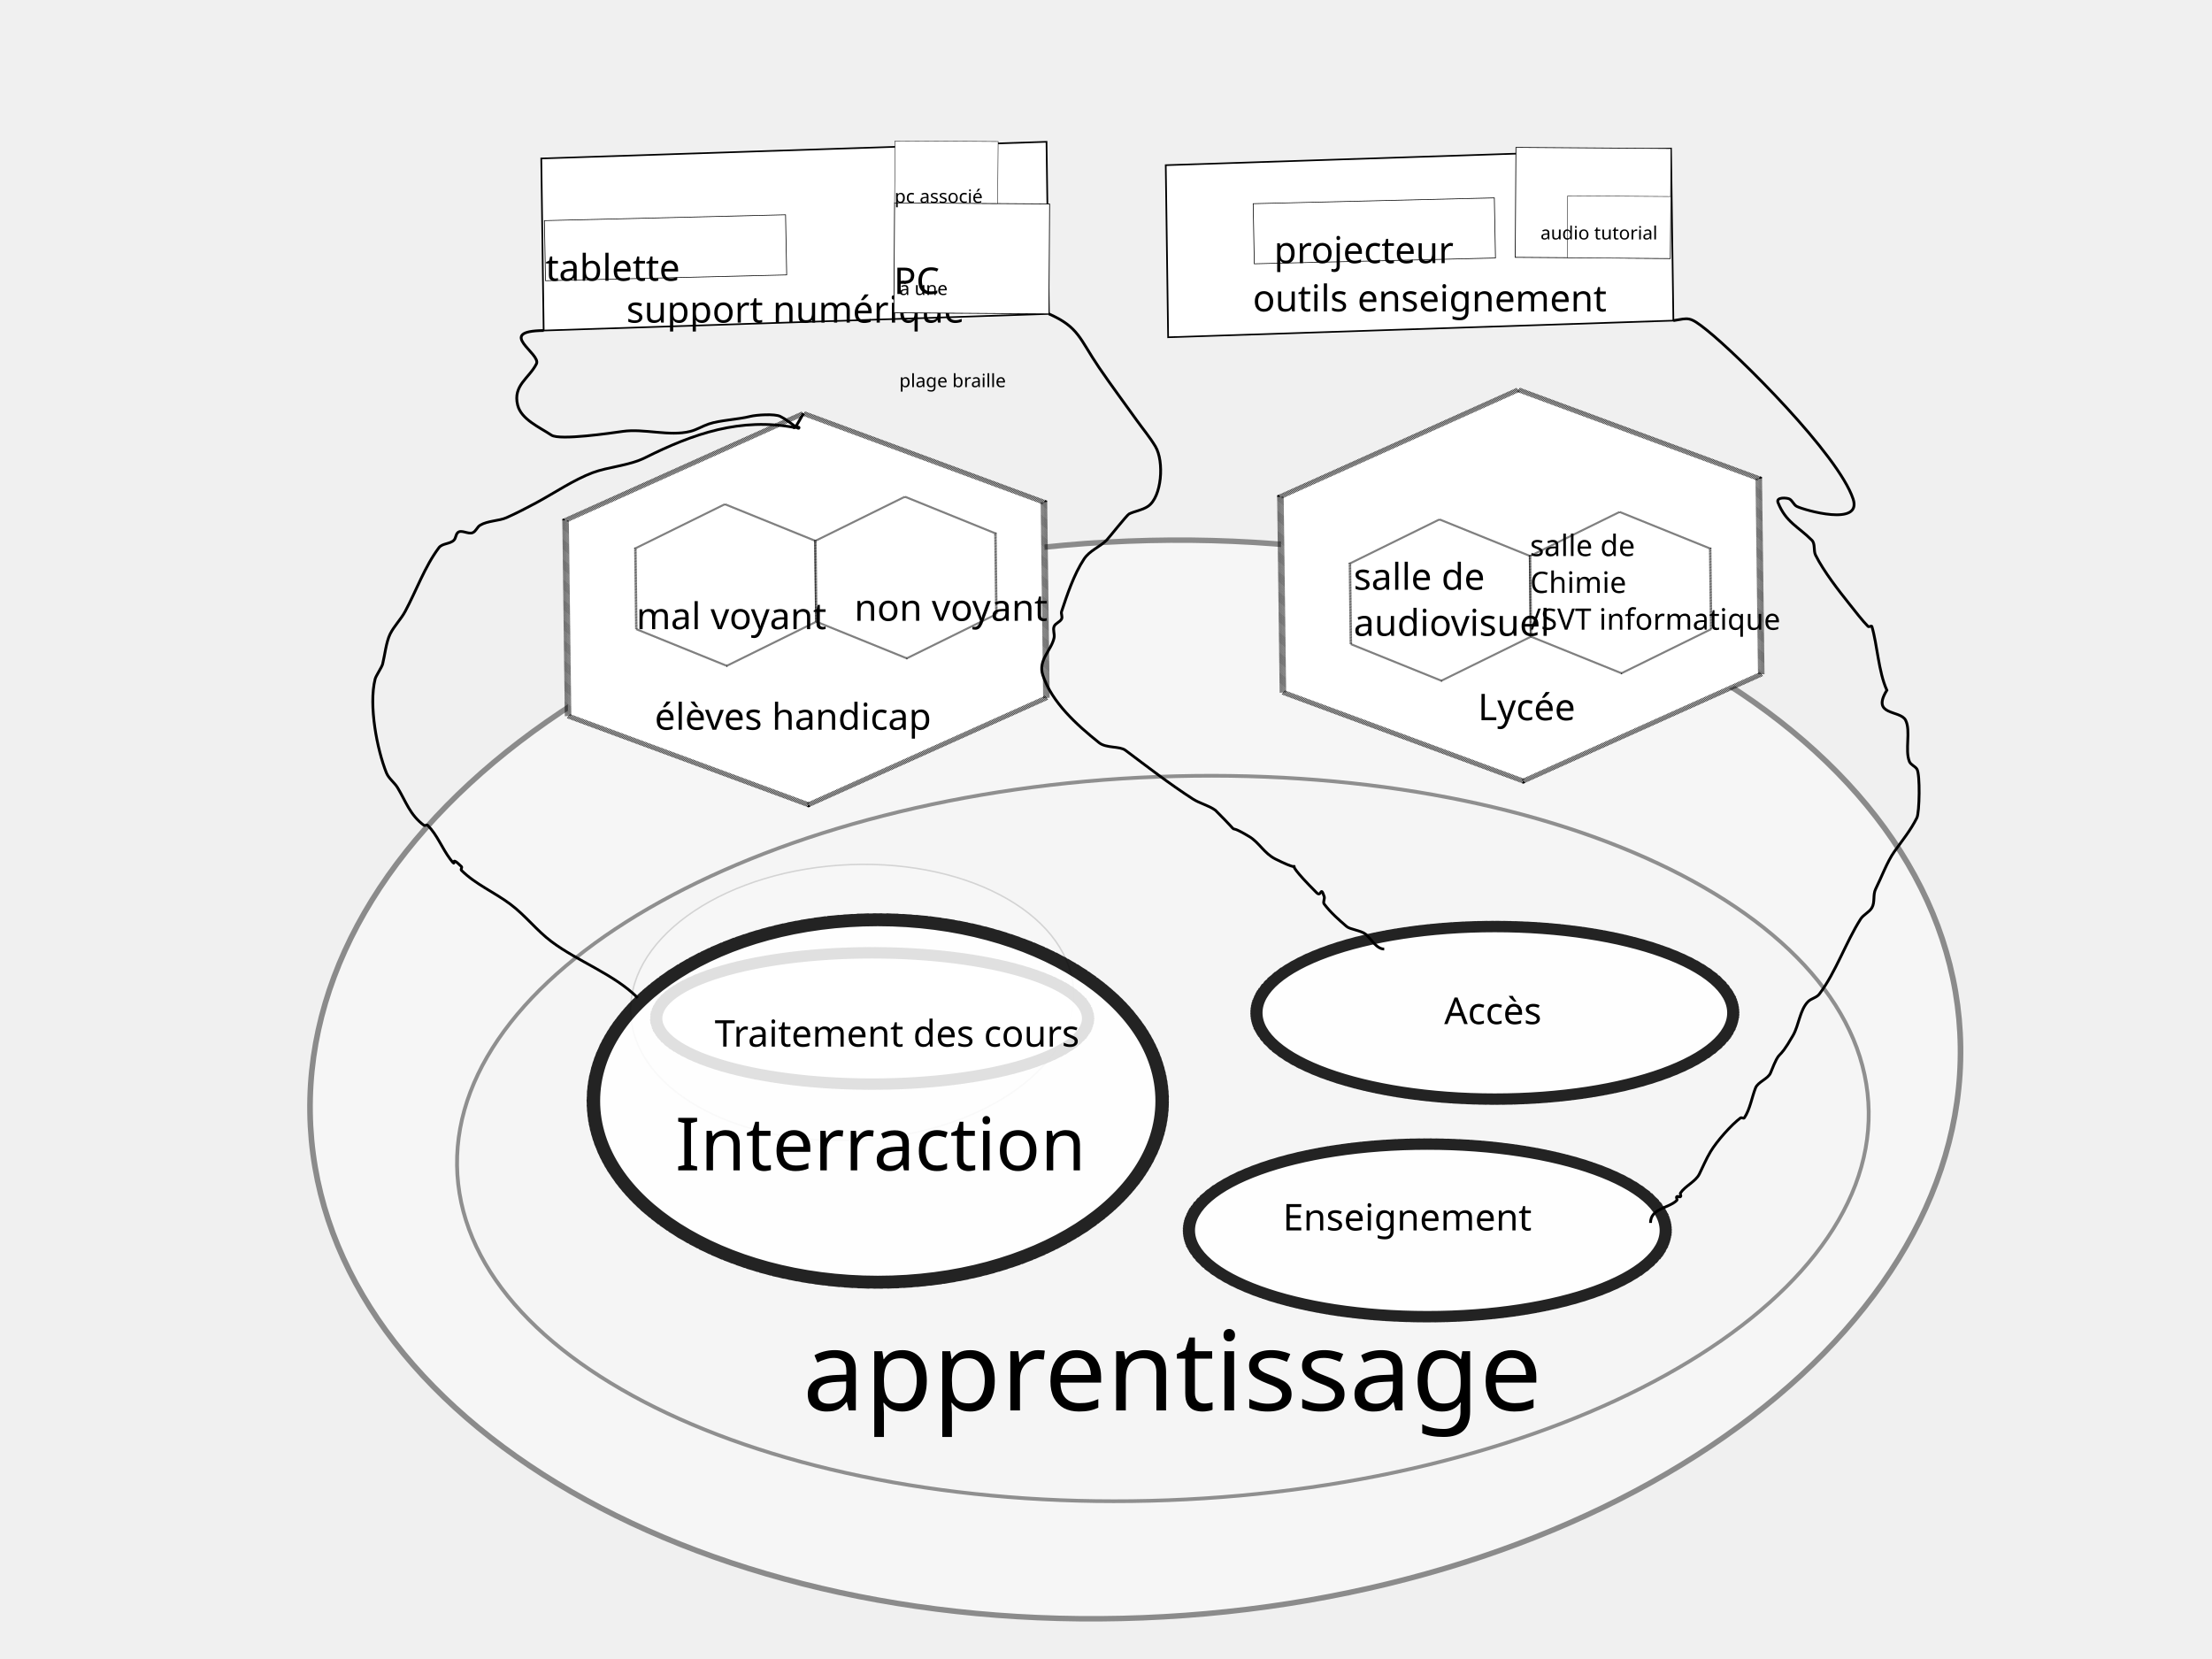
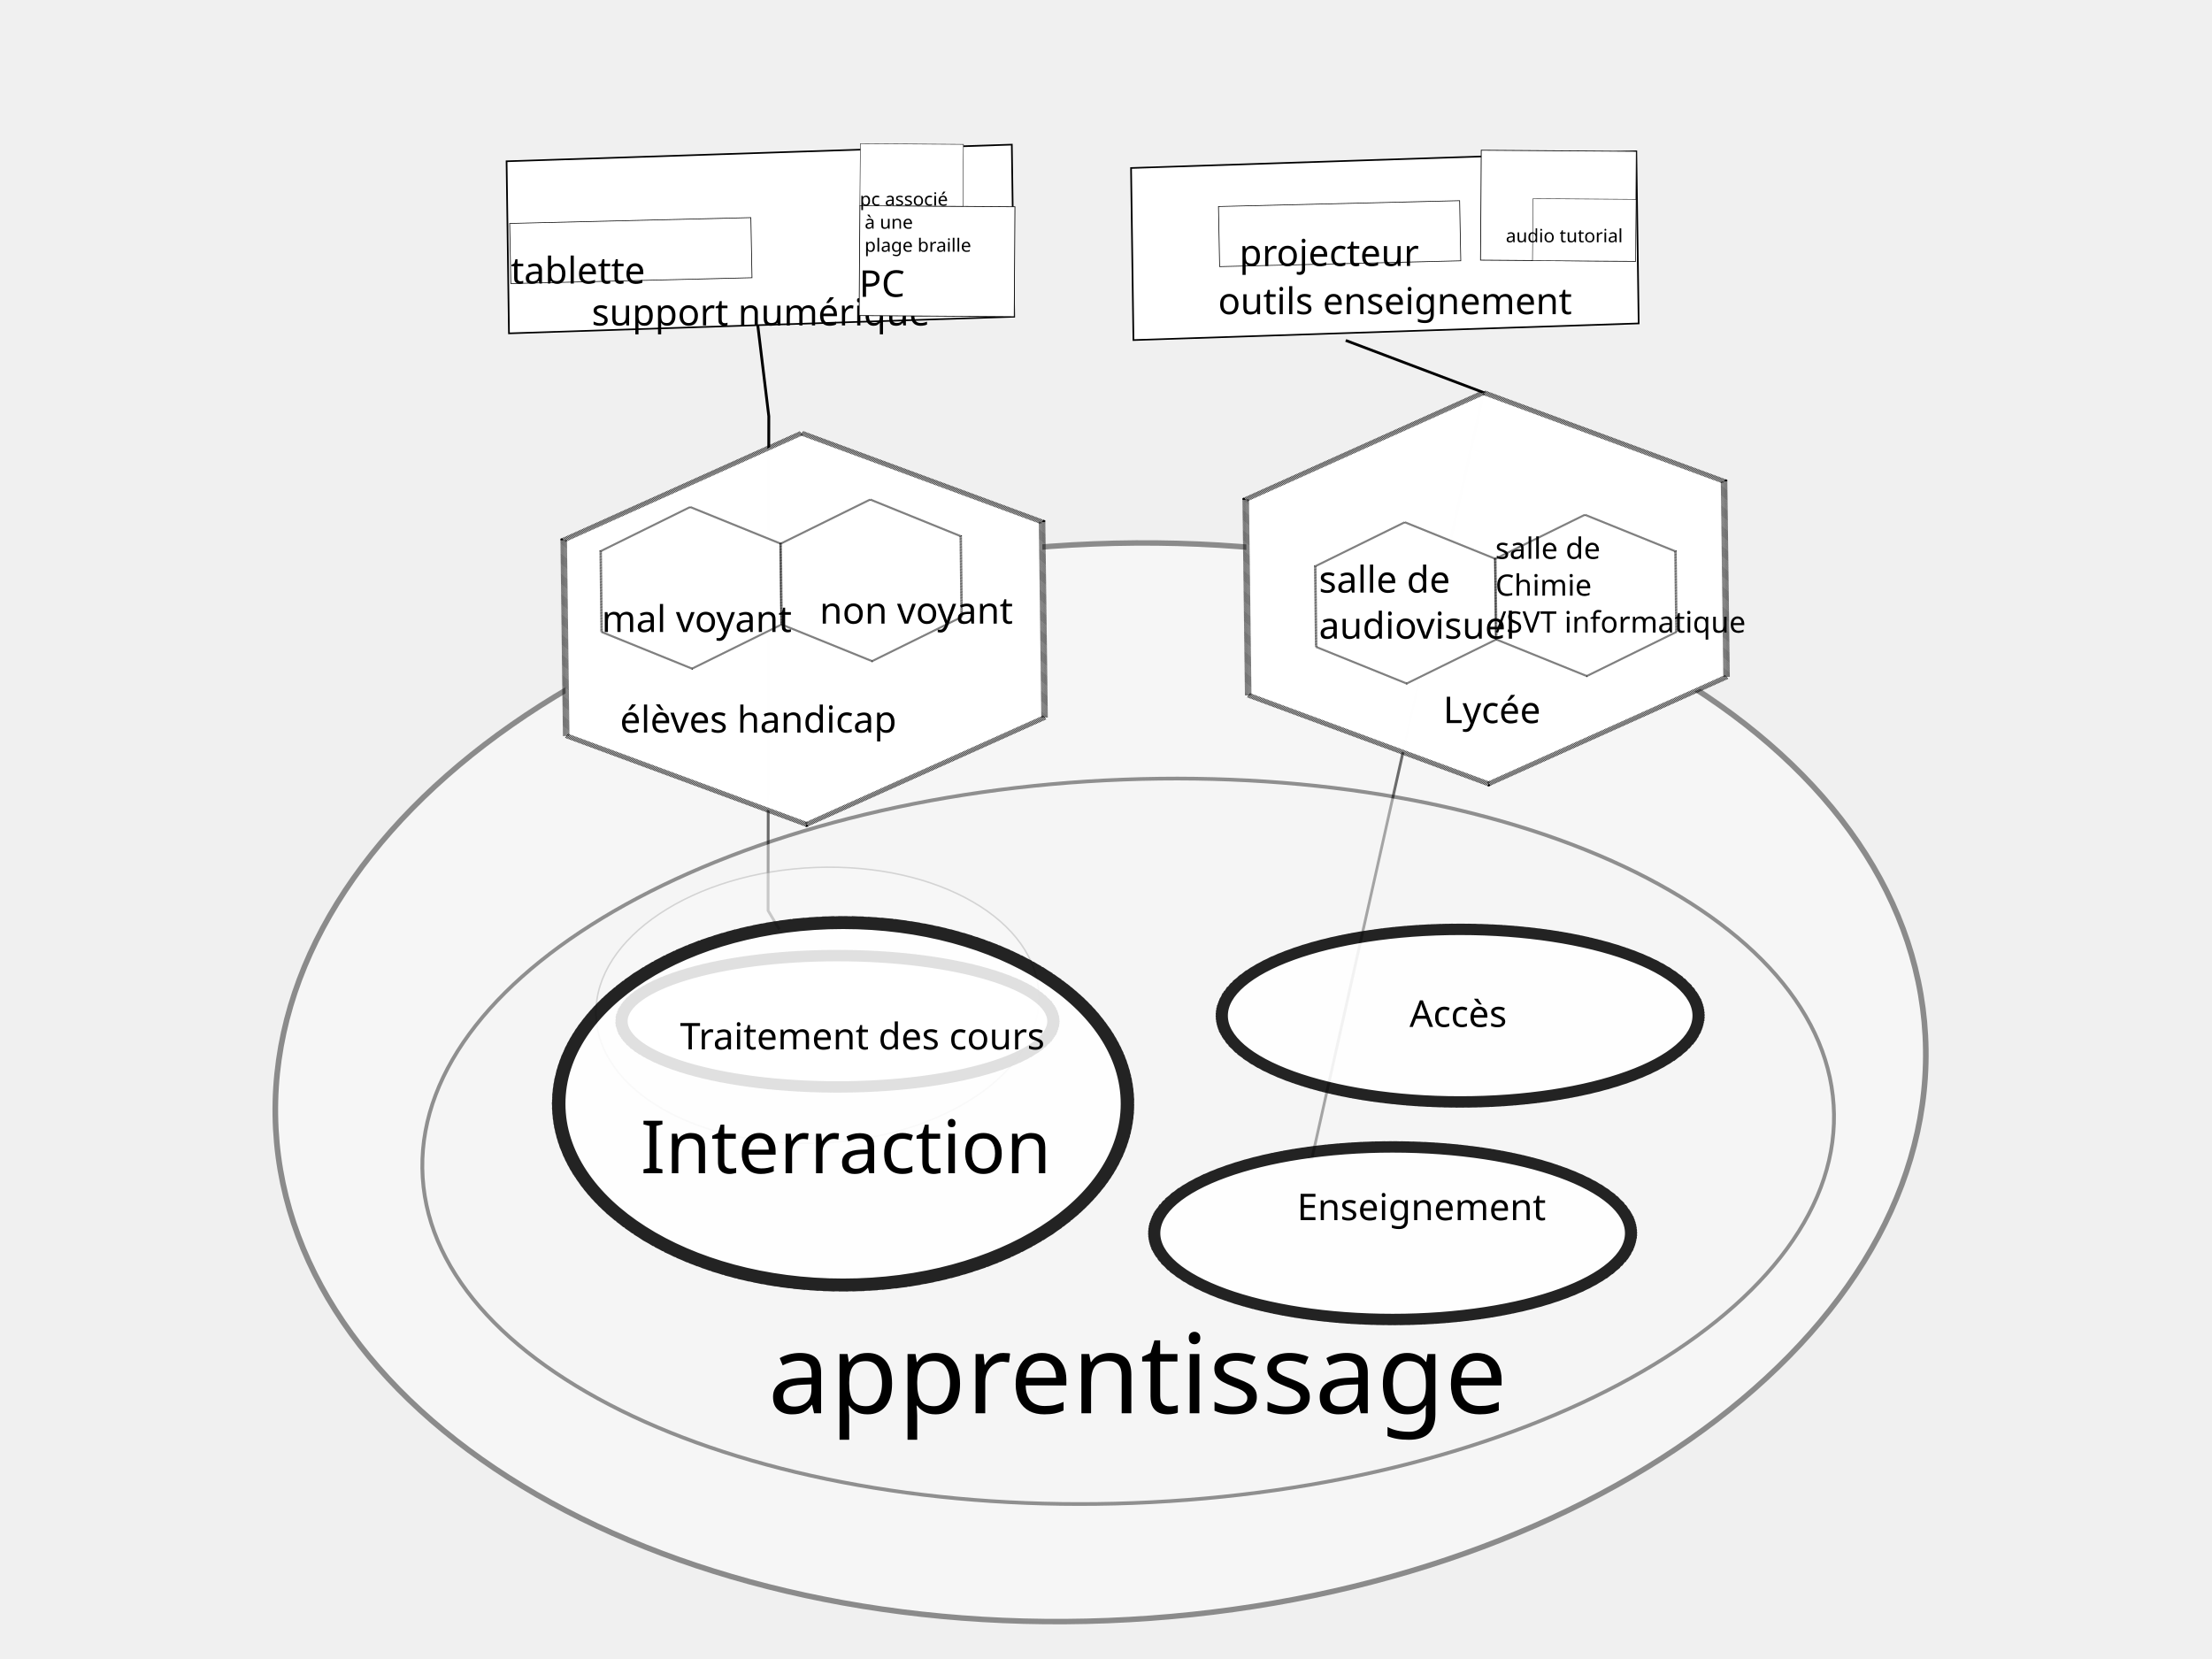
<svg xmlns="http://www.w3.org/2000/svg" width="800" height="600" viewBox="0 0 211.667 158.75" version="1.1" id="svg5">
  <defs id="defs2">
    <linearGradient id="linearGradient4818">
      <stop style="stop-color:#000000;stop-opacity:1;" offset="0" id="stop4816" />
    </linearGradient>
  </defs>
  <g id="layer1">
    <g id="g972" transform="matrix(1.155926,0,0,1.1167,-8.109341,-2.261863)">
-       <rect style="fill:#ffffff;fill-opacity:1;fill-rule:evenodd;stroke:#000000;stroke-width:0.139;stroke-miterlimit:4;stroke-dasharray:none;stroke-opacity:1" id="rect455" width="41.849" height="14.747" x="51.621" y="17.366" transform="matrix(0.9994183,-0.0341026,0.01340523,0.9999102,0,0)" />
-       <rect style="fill:#ffffff;fill-opacity:1;fill-rule:evenodd;stroke:#000000;stroke-width:0.139;stroke-miterlimit:4;stroke-dasharray:none;stroke-opacity:1" id="rect455-48" width="41.849" height="14.747" x="103.315" y="19.705" transform="matrix(0.9994183,-0.0341026,0.01340523,0.9999102,0,0)" />
-       <rect style="fill:#ffffff;fill-opacity:1;fill-rule:evenodd;stroke:#000000;stroke-width:0.057;stroke-miterlimit:4;stroke-dasharray:none;stroke-opacity:1" id="rect455-3" width="19.97" height="5.152" x="51.691" y="22.224" transform="matrix(0.9996883,-0.02496707,0.01831377,0.9998323,0,0)" />
-       <rect style="fill:#ffffff;fill-opacity:1;fill-rule:evenodd;stroke:#000000;stroke-width:0.062;stroke-miterlimit:4;stroke-dasharray:none;stroke-opacity:1" id="rect455-4" width="12.836" height="9.42" x="-145.437" y="13.655" transform="matrix(-0.9999715,-0.00754851,-0.00644034,0.9999793,0,0)" />
-       <ellipse style="opacity:0.419;fill:#ffffff;fill-opacity:1;stroke:#000000;stroke-width:0.123;stroke-miterlimit:4;stroke-dasharray:none;stroke-opacity:1" id="path4474" cx="76.4" cy="90.975" rx="18.35" ry="11.809" transform="matrix(0.9992068,-0.03982195,0.01340523,0.9999102,0,0)" />
-       <ellipse style="opacity:0.419;fill:#ffffff;fill-opacity:1;stroke:#000000;stroke-width:0.468;stroke-miterlimit:4;stroke-dasharray:none;stroke-opacity:1" id="path4474-1" cx="99.758" cy="98.629" rx="68.372" ry="46.133" transform="matrix(0.9991569,-0.04105455,0.01340523,0.9999102,0,0)" />
-       <ellipse style="opacity:0.419;fill:#f2f2f2;fill-opacity:1;stroke:#000000;stroke-width:0.317;stroke-miterlimit:4;stroke-dasharray:none;stroke-opacity:1" id="path4578-0" cx="101.962" cy="103.625" rx="58.476" ry="30.999" transform="matrix(0.9992176,-0.03954974,0.01349763,0.9999089,0,0)" />
-       <path style="fill:#ffffff;fill-opacity:0.996;stroke:#000000;stroke-width:3.78;stroke-dasharray:0.378, 0.378;stroke-opacity:1" id="path399" transform="matrix(0.143014,-0.00569962,0.00140589,0.1048667,71.7472,22.02829)" d="M 563.02,390.722 424.51,470.542 286.129,390.498 286.259,230.635 424.769,150.815 563.15,230.859 Z" />
-       <path style="fill:#ffffff;fill-opacity:0.996;stroke:#000000;stroke-width:3.78;stroke-dasharray:0.378, 0.378;stroke-opacity:1" id="path399-8" transform="matrix(0.143014,-0.00569962,0.00140589,0.1048667,12.57104,24.05767)" d="M 563.02,390.722 424.51,470.542 286.129,390.498 286.259,230.635 424.769,150.815 563.15,230.859 Z" />
-       <path style="fill:#ffffff;fill-opacity:0.996;stroke:#000000;stroke-width:3.78;stroke-dasharray:0.378, 0.378;stroke-opacity:1" id="path399-8-7" transform="matrix(0.05382191,-0.00235418,5.2909289e-4,0.04331439,44.08471,39.69785)" d="M 563.02,390.722 424.51,470.542 286.129,390.498 286.259,230.635 424.769,150.815 563.15,230.859 Z" />
-       <text xml:space="preserve" style="font-style:normal;font-weight:normal;font-size:4.9px;line-height:1.25;font-family:sans-serif;fill:#000000;fill-opacity:1;stroke:none;stroke-width:0.122" x="52.523" y="103.473" id="text2901" transform="matrix(1.167493,-0.04652877,0.01147696,0.8560784,0,0)">
-         <tspan style="stroke-width:0.122" x="52.523" y="103.473" id="tspan78802" />
+       <path style="fill:none;stroke:#000000;stroke-width:0.233px;stroke-linecap:butt;stroke-linejoin:miter;stroke-opacity:1" d="m 118.419,31.196 c 11.415,4.468 11.415,4.468 11.415,4.468 l -14.21,65.607 h -0.311" id="path10359" />
+       <path style="fill:none;stroke:#000000;stroke-width:0.233px;stroke-linecap:butt;stroke-linejoin:miter;stroke-opacity:1" d="m 69.268,25.824 c 1.391,11.869 1.391,11.869 1.391,11.869 0,0 0,0 0,0 v 0 l -0.061,42.362 0.932,1.607" id="path10051" />
+       <rect style="fill:#ffffff;fill-opacity:1;fill-rule:evenodd;stroke:#000000;stroke-width:0.139;stroke-miterlimit:4;stroke-dasharray:none;stroke-opacity:1" id="rect455" width="41.849" height="14.747" x="48.745" y="17.509" transform="matrix(0.9994183,-0.0341026,0.01340523,0.9999102,0,0)" />
+       <rect style="fill:#ffffff;fill-opacity:1;fill-rule:evenodd;stroke:#000000;stroke-width:0.139;stroke-miterlimit:4;stroke-dasharray:none;stroke-opacity:1" id="rect455-48" width="41.849" height="14.747" x="100.439" y="19.848" transform="matrix(0.9994183,-0.0341026,0.01340523,0.9999102,0,0)" />
+       <rect style="fill:#ffffff;fill-opacity:1;fill-rule:evenodd;stroke:#000000;stroke-width:0.057;stroke-miterlimit:4;stroke-dasharray:none;stroke-opacity:1" id="rect455-3" width="19.97" height="5.152" x="48.814" y="22.394" transform="matrix(0.9996883,-0.02496707,0.01831377,0.9998323,0,0)" />
+       <rect style="fill:#ffffff;fill-opacity:1;fill-rule:evenodd;stroke:#000000;stroke-width:0.062;stroke-miterlimit:4;stroke-dasharray:none;stroke-opacity:1" id="rect455-4" width="12.836" height="9.42" x="-142.566" y="13.918" transform="matrix(-0.9999715,-0.00754851,-0.00644034,0.9999793,0,0)" />
+       <ellipse style="opacity:0.419;fill:#ffffff;fill-opacity:1;stroke:#000000;stroke-width:0.123;stroke-miterlimit:4;stroke-dasharray:none;stroke-opacity:1" id="path4474" cx="73.523" cy="91.102" rx="18.35" ry="11.809" transform="matrix(0.9992068,-0.03982195,0.01340523,0.9999102,0,0)" />
+       <ellipse style="opacity:0.419;fill:#ffffff;fill-opacity:1;stroke:#000000;stroke-width:0.468;stroke-miterlimit:4;stroke-dasharray:none;stroke-opacity:1" id="path4474-1" cx="96.881" cy="98.752" rx="68.372" ry="46.133" transform="matrix(0.9991569,-0.04105455,0.01340523,0.9999102,0,0)" />
+       <ellipse style="opacity:0.419;fill:#f2f2f2;fill-opacity:1;stroke:#000000;stroke-width:0.317;stroke-miterlimit:4;stroke-dasharray:none;stroke-opacity:1" id="path4578-0" cx="99.085" cy="103.752" rx="58.476" ry="30.999" transform="matrix(0.9992176,-0.03954974,0.01349763,0.9999089,0,0)" />
+       <path style="fill:#ffffff;fill-opacity:0.996;stroke:#000000;stroke-width:3.78;stroke-dasharray:0.378, 0.378;stroke-opacity:1" id="path399" transform="matrix(0.143014,-0.00569962,0.00140589,0.1048667,68.87476,22.26937)" d="M 563.02,390.722 424.51,470.542 286.129,390.498 286.259,230.635 424.769,150.815 563.15,230.859 Z" />
+       <path style="fill:#ffffff;fill-opacity:0.996;stroke:#000000;stroke-width:3.78;stroke-dasharray:0.378, 0.378;stroke-opacity:1" id="path399-8" transform="matrix(0.143014,-0.00569962,0.00140589,0.1048667,12.41577,25.74524)" d="M 563.02,390.722 424.51,470.542 286.129,390.498 286.259,230.635 424.769,150.815 563.15,230.859 Z" />
+       <path style="fill:#ffffff;fill-opacity:0.996;stroke:#000000;stroke-width:3.78;stroke-dasharray:0.378, 0.378;stroke-opacity:1" id="path399-8-7" transform="matrix(0.05382191,-0.00235418,5.2909289e-4,0.04331439,41.21228,39.93893)" d="M 563.02,390.722 424.51,470.542 286.129,390.498 286.259,230.635 424.769,150.815 563.15,230.859 Z" />
+       <text xml:space="preserve" style="font-style:normal;font-weight:normal;font-size:4.9px;line-height:1.25;font-family:sans-serif;fill:#000000;fill-opacity:1;stroke:none;stroke-width:0.122" x="50.062" y="103.621" id="text2901" transform="matrix(1.167493,-0.04652877,0.01147696,0.8560784,0,0)">
+         <tspan style="stroke-width:0.122" x="50.062" y="103.621" id="tspan78802" />
      </text>
-       <text xml:space="preserve" style="font-style:normal;font-weight:normal;font-size:4.9px;line-height:1.25;font-family:sans-serif;fill:#000000;fill-opacity:1;stroke:none;stroke-width:0.122" x="99.705" y="107.756" id="text5413" transform="matrix(1.167493,-0.04652877,0.01147696,0.8560784,0,0)">
-         <tspan id="tspan5411" style="stroke-width:0.122" x="99.705" y="107.756" />
+       <text xml:space="preserve" style="font-style:normal;font-weight:normal;font-size:4.9px;line-height:1.25;font-family:sans-serif;fill:#000000;fill-opacity:1;stroke:none;stroke-width:0.122" x="97.243" y="107.903" id="text5413" transform="matrix(1.167493,-0.04652877,0.01147696,0.8560784,0,0)">
+         <tspan id="tspan5411" style="stroke-width:0.122" x="97.243" y="107.903" />
      </text>
-       <path style="fill:#ffffff;fill-opacity:0.996;stroke:#000000;stroke-width:3.78;stroke-dasharray:0.378, 0.378;stroke-opacity:1" id="path10509" transform="matrix(0.05382191,-0.00235418,5.2909289e-4,0.04331439,58.98765,39.05572)" d="M 563.02,390.722 424.51,470.542 286.129,390.498 286.259,230.635 424.769,150.815 563.15,230.859 Z" />
-       <path style="fill:#ffffff;fill-opacity:0.996;stroke:#000000;stroke-width:3.78;stroke-dasharray:0.378, 0.378;stroke-opacity:1" id="path10509-6" transform="matrix(0.05385122,-0.00234938,5.2938105e-4,0.04322618,103.2285,41.01314)" d="M 563.02,390.722 424.51,470.542 286.129,390.498 286.259,230.635 424.769,150.815 563.15,230.859 Z" />
-       <text xml:space="preserve" style="font-style:normal;font-weight:normal;font-size:3.105px;line-height:1.25;font-family:sans-serif;white-space:pre;inline-size:46.764;fill:#000000;fill-opacity:1;stroke:none;stroke-width:0.233" x="59.9" y="25.686" id="text13269" transform="matrix(0.982886,0,0,1.017412,0,3.535857)">
-         <tspan x="59.9" y="25.686" id="tspan9536">support numérique</tspan>
+       <path style="fill:#ffffff;fill-opacity:0.996;stroke:#000000;stroke-width:3.78;stroke-dasharray:0.378, 0.378;stroke-opacity:1" id="path10509" transform="matrix(0.05382191,-0.00235418,5.2909289e-4,0.04331439,56.11521,39.2968)" d="M 563.02,390.722 424.51,470.542 286.129,390.498 286.259,230.635 424.769,150.815 563.15,230.859 Z" />
+       <path style="fill:#ffffff;fill-opacity:0.996;stroke:#000000;stroke-width:3.78;stroke-dasharray:0.378, 0.378;stroke-opacity:1" id="path10509-6" transform="matrix(0.05385122,-0.00234938,5.2938105e-4,0.04322618,100.3561,41.25422)" d="M 563.02,390.722 424.51,470.542 286.129,390.498 286.259,230.635 424.769,150.815 563.15,230.859 Z" />
+       <text xml:space="preserve" style="font-style:normal;font-weight:normal;font-size:3.105px;line-height:1.25;font-family:sans-serif;white-space:pre;inline-size:46.764;fill:#000000;fill-opacity:1;stroke:none;stroke-width:0.233" x="59.9" y="25.686" id="text13269" transform="matrix(0.982886,0,0,1.017412,-2.872434,3.776938)">
+         <tspan x="59.9" y="25.686" id="tspan40413">support numérique</tspan>
      </text>
-       <text xml:space="preserve" style="font-style:normal;font-weight:normal;font-size:3.105px;line-height:1.25;font-family:sans-serif;fill:#000000;fill-opacity:1;stroke:none;stroke-width:0.233" x="112.652" y="28.212" id="text26135" transform="scale(0.982886,1.017412)">
-         <tspan id="tspan26133" style="font-size:3.105px;stroke-width:0.233" x="112.652" y="28.212">outils enseignement</tspan>
+       <text xml:space="preserve" style="font-style:normal;font-weight:normal;font-size:3.105px;line-height:1.25;font-family:sans-serif;fill:#000000;fill-opacity:1;stroke:none;stroke-width:0.233" x="109.73" y="28.449" id="text26135" transform="scale(0.982886,1.017412)">
+         <tspan id="tspan26133" style="font-size:3.105px;stroke-width:0.233" x="109.73" y="28.449">outils enseignement</tspan>
      </text>
-       <text xml:space="preserve" style="font-style:normal;font-weight:normal;font-size:3.105px;line-height:1.25;font-family:sans-serif;fill:#000000;fill-opacity:1;stroke:none;stroke-width:0.233" x="62.277" y="63.449" id="text33362" transform="scale(0.982886,1.017412)">
-         <tspan id="tspan33360" style="font-size:3.105px;stroke-width:0.233" x="62.277" y="63.449">élèves handicap</tspan>
+       <text xml:space="preserve" style="font-style:normal;font-weight:normal;font-size:3.105px;line-height:1.25;font-family:sans-serif;fill:#000000;fill-opacity:1;stroke:none;stroke-width:0.233" x="59.355" y="63.686" id="text33362" transform="scale(0.982886,1.017412)">
+         <tspan id="tspan33360" style="font-size:3.105px;stroke-width:0.233" x="59.355" y="63.686">élèves handicap</tspan>
      </text>
-       <text xml:space="preserve" style="font-style:normal;font-weight:normal;font-size:3.105px;line-height:1.25;font-family:sans-serif;fill:#000000;fill-opacity:1;stroke:none;stroke-width:0.233" x="131.618" y="62.651" id="text38498" transform="scale(0.982886,1.017412)">
-         <tspan id="tspan38496" style="font-size:3.105px;stroke-width:0.233" x="131.618" y="62.651">Lycée</tspan>
+       <text xml:space="preserve" style="font-style:normal;font-weight:normal;font-size:3.105px;line-height:1.25;font-family:sans-serif;fill:#000000;fill-opacity:1;stroke:none;stroke-width:0.233" x="128.696" y="62.888" id="text38498" transform="scale(0.982886,1.017412)">
+         <tspan id="tspan38496" style="font-size:3.105px;stroke-width:0.233" x="128.696" y="62.888">Lycée</tspan>
      </text>
-       <path style="fill:#ffffff;fill-opacity:0.996;stroke:#000000;stroke-width:3.78;stroke-dasharray:0.378, 0.378;stroke-opacity:1" id="path46480" transform="matrix(0.05385122,-0.00234938,5.2938105e-4,0.04322618,118.1396,40.37232)" d="M 563.02,390.722 424.51,470.542 286.129,390.498 286.259,230.635 424.769,150.815 563.15,230.859 Z" />
-       <text xml:space="preserve" style="font-style:normal;font-weight:normal;font-size:3.105px;line-height:1.25;font-family:sans-serif;fill:#000000;fill-opacity:1;stroke:none;stroke-width:0.233" x="121.15" y="51.661" id="text48090" transform="scale(0.982886,1.017412)">
-         <tspan id="tspan48088" style="font-size:3.105px;stroke-width:0.233" x="121.15" y="51.661">salle de  </tspan>
-         <tspan style="font-size:3.105px;stroke-width:0.233" x="121.15" y="55.542" id="tspan59202">audiovisuel </tspan>
+       <path style="fill:#ffffff;fill-opacity:0.996;stroke:#000000;stroke-width:3.78;stroke-dasharray:0.378, 0.378;stroke-opacity:1" id="path46480" transform="matrix(0.05385122,-0.00234938,5.2938105e-4,0.04322618,115.2671,40.6134)" d="M 563.02,390.722 424.51,470.542 286.129,390.498 286.259,230.635 424.769,150.815 563.15,230.859 Z" />
+       <text xml:space="preserve" style="font-style:normal;font-weight:normal;font-size:3.105px;line-height:1.25;font-family:sans-serif;fill:#000000;fill-opacity:1;stroke:none;stroke-width:0.233" x="118.227" y="51.898" id="text48090" transform="scale(0.982886,1.017412)">
+         <tspan id="tspan48088" style="font-size:3.105px;stroke-width:0.233" x="118.227" y="51.898">salle de  </tspan>
+         <tspan style="font-size:3.105px;stroke-width:0.233" x="118.227" y="55.779" id="tspan59202">audiovisuel </tspan>
      </text>
-       <text xml:space="preserve" style="font-style:normal;font-weight:normal;font-size:9.315px;line-height:1.25;font-family:sans-serif;fill:#000000;fill-opacity:1;stroke:none;stroke-width:0.233" x="120.913" y="56.241" id="text50776" transform="scale(0.982886,1.017412)">
-         <tspan id="tspan50774" style="stroke-width:0.233" x="120.913" y="56.241" />
+       <text xml:space="preserve" style="font-style:normal;font-weight:normal;font-size:9.315px;line-height:1.25;font-family:sans-serif;fill:#000000;fill-opacity:1;stroke:none;stroke-width:0.233" x="117.99" y="56.478" id="text50776" transform="scale(0.982886,1.017412)">
+         <tspan id="tspan50774" style="stroke-width:0.233" x="117.99" y="56.478" />
      </text>
-       <text xml:space="preserve" style="font-style:normal;font-weight:normal;font-size:2.484px;line-height:1.25;font-family:sans-serif;fill:#000000;fill-opacity:1;stroke:none;stroke-width:0.233" x="136.005" y="48.819" id="text63064" transform="scale(0.982886,1.017412)">
-         <tspan id="tspan63062" style="font-size:2.484px;stroke-width:0.233" x="136.005" y="48.819">salle de </tspan>
-         <tspan style="font-size:2.484px;stroke-width:0.233" x="136.005" y="51.924" id="tspan73988">Chimie</tspan>
-         <tspan style="font-size:2.484px;stroke-width:0.233" x="136.005" y="55.029" id="tspan67968">/SVT informatique</tspan>
+       <text xml:space="preserve" style="font-style:normal;font-weight:normal;font-size:2.484px;line-height:1.25;font-family:sans-serif;fill:#000000;fill-opacity:1;stroke:none;stroke-width:0.233" x="133.082" y="49.056" id="text63064" transform="scale(0.982886,1.017412)">
+         <tspan id="tspan63062" style="font-size:2.484px;stroke-width:0.233" x="133.082" y="49.056">salle de </tspan>
+         <tspan style="font-size:2.484px;stroke-width:0.233" x="133.082" y="52.161" id="tspan73988">Chimie</tspan>
+         <tspan style="font-size:2.484px;stroke-width:0.233" x="133.082" y="55.266" id="tspan67968">/SVT informatique</tspan>
      </text>
-       <ellipse style="opacity:0.857;fill:#ffffff;fill-opacity:1;stroke:#000000;stroke-width:0.973;stroke-linecap:square;stroke-dasharray:0.097, 0.097;stroke-dashoffset:0.292;stroke-opacity:1" id="path83512" cx="79.214" cy="89.297" rx="17.856" ry="5.625" />
-       <ellipse style="opacity:0.857;fill:#ffffff;fill-opacity:1;stroke:#000000;stroke-width:0.973;stroke-linecap:square;stroke-dasharray:0.097, 0.097;stroke-dashoffset:0.292;stroke-opacity:1" id="path83514" cx="130.763" cy="88.815" rx="19.719" ry="7.393" />
-       <ellipse style="opacity:0.857;fill:#ffffff;fill-opacity:1;stroke:#000000;stroke-width:1.103;stroke-linecap:square;stroke-dasharray:0.11, 0.11;stroke-dashoffset:0.331;stroke-opacity:1" id="path93148" cx="79.68" cy="96.369" rx="23.535" ry="15.527" />
-       <text xml:space="preserve" style="font-style:normal;font-weight:normal;font-size:3.105px;line-height:1.25;font-family:sans-serif;fill:#000000;fill-opacity:1;stroke:none;stroke-width:0.233" x="60.731" y="54.981" id="text95140" transform="scale(0.982886,1.017412)">
-         <tspan id="tspan95138" style="stroke-width:0.233;font-size:3.105px" x="60.731" y="54.981">mal voyant</tspan>
+       <ellipse style="opacity:0.857;fill:#ffffff;fill-opacity:1;stroke:#000000;stroke-width:0.973;stroke-linecap:square;stroke-dasharray:0.097, 0.097;stroke-dashoffset:0.292;stroke-opacity:1" id="path83512" cx="76.342" cy="89.538" rx="17.856" ry="5.625" />
+       <ellipse style="opacity:0.857;fill:#ffffff;fill-opacity:1;stroke:#000000;stroke-width:0.973;stroke-linecap:square;stroke-dasharray:0.097, 0.097;stroke-dashoffset:0.292;stroke-opacity:1" id="path83514" cx="127.893" cy="89.056" rx="19.718" ry="7.393" />
+       <ellipse style="opacity:0.857;fill:#ffffff;fill-opacity:1;stroke:#000000;stroke-width:1.103;stroke-linecap:square;stroke-dasharray:0.11, 0.11;stroke-dashoffset:0.331;stroke-opacity:1" id="path93148" cx="76.808" cy="96.61" rx="23.535" ry="15.527" />
+       <text xml:space="preserve" style="font-style:normal;font-weight:normal;font-size:3.105px;line-height:1.25;font-family:sans-serif;fill:#000000;fill-opacity:1;stroke:none;stroke-width:0.233" x="57.808" y="55.218" id="text95140" transform="scale(0.982886,1.017412)">
+         <tspan id="tspan95138" style="font-size:3.105px;stroke-width:0.233" x="57.808" y="55.218">mal voyant</tspan>
      </text>
-       <text xml:space="preserve" style="font-style:normal;font-weight:normal;font-size:3.105px;line-height:1.25;font-family:sans-serif;fill:#000000;fill-opacity:1;stroke:none;stroke-width:0.233" x="79.091" y="54.278" id="text98340" transform="scale(0.982886,1.017412)">
-         <tspan id="tspan98338" style="font-size:3.105px;stroke-width:0.233" x="79.091" y="54.278">non voyant</tspan>
+       <text xml:space="preserve" style="font-style:normal;font-weight:normal;font-size:3.105px;line-height:1.25;font-family:sans-serif;fill:#000000;fill-opacity:1;stroke:none;stroke-width:0.233" x="76.168" y="54.515" id="text98340" transform="scale(0.982886,1.017412)">
+         <tspan id="tspan98338" style="font-size:3.105px;stroke-width:0.233" x="76.168" y="54.515">non voyant</tspan>
      </text>
-       <rect style="fill:#ffffff;fill-opacity:1;fill-rule:evenodd;stroke:#000000;stroke-width:0.057;stroke-miterlimit:4;stroke-dasharray:none;stroke-opacity:1" id="rect101230" width="19.97" height="5.152" x="110.383" y="22.239" transform="matrix(0.9996883,-0.02496707,0.01831377,0.9998323,0,0)" />
-       <text xml:space="preserve" style="font-style:normal;font-weight:normal;font-size:3.105px;line-height:1.25;font-family:sans-serif;fill:#000000;fill-opacity:1;stroke:none;stroke-width:0.233" x="53.085" y="25.635" id="text102796" transform="scale(0.982886,1.017412)">
-         <tspan id="tspan102794" style="font-size:3.105px;stroke-width:0.233" x="53.085" y="25.635">tablette</tspan>
+       <rect style="fill:#ffffff;fill-opacity:1;fill-rule:evenodd;stroke:#000000;stroke-width:0.057;stroke-miterlimit:4;stroke-dasharray:none;stroke-opacity:1" id="rect101230" width="19.97" height="5.152" x="107.507" y="22.408" transform="matrix(0.9996883,-0.02496707,0.01831377,0.9998323,0,0)" />
+       <text xml:space="preserve" style="font-style:normal;font-weight:normal;font-size:3.105px;line-height:1.25;font-family:sans-serif;fill:#000000;fill-opacity:1;stroke:none;stroke-width:0.233" x="50.162" y="25.872" id="text102796" transform="scale(0.982886,1.017412)">
+         <tspan id="tspan102794" style="font-size:3.105px;stroke-width:0.233" x="50.162" y="25.872">tablette</tspan>
      </text>
-       <rect style="fill:#ffffff;fill-opacity:1;fill-rule:evenodd;stroke:#000000;stroke-width:0.062;stroke-miterlimit:4;stroke-dasharray:none;stroke-opacity:1" id="rect106370" width="12.836" height="9.42" x="-94.03" y="18.793" transform="matrix(-0.9999715,-0.00754851,-0.00644034,0.9999793,0,0)" />
-       <rect style="fill:#ffffff;fill-opacity:1;fill-rule:evenodd;stroke:#000000;stroke-width:0.038;stroke-miterlimit:4;stroke-dasharray:none;stroke-opacity:1" id="rect106372" width="8.533" height="5.307" x="-89.749" y="13.58" transform="matrix(-0.9999795,-0.00639783,-0.00759866,0.9999711,0,0)" />
-       <rect style="fill:#ffffff;fill-opacity:1;fill-rule:evenodd;stroke:#000000;stroke-width:0.038;stroke-miterlimit:4;stroke-dasharray:none;stroke-opacity:1" id="rect106374" width="8.533" height="5.307" x="-145.463" y="17.935" transform="matrix(-0.9999795,-0.00639783,-0.00759866,0.9999711,0,0)" />
-       <text xml:space="preserve" style="font-style:normal;font-weight:normal;font-size:1.553px;line-height:1.25;font-family:sans-serif;fill:#000000;fill-opacity:1;stroke:none;stroke-width:0.233" x="136.88" y="22.157" id="text208950" transform="scale(0.982886,1.017412)">
-         <tspan id="tspan208948" style="font-size:1.553px;stroke-width:0.233" x="136.88" y="22.157">audio tutorial</tspan>
+       <rect style="fill:#ffffff;fill-opacity:1;fill-rule:evenodd;stroke:#000000;stroke-width:0.062;stroke-miterlimit:4;stroke-dasharray:none;stroke-opacity:1" id="rect106370" width="12.836" height="9.42" x="-91.16" y="19.056" transform="matrix(-0.9999715,-0.00754851,-0.00644034,0.9999793,0,0)" />
+       <rect style="fill:#ffffff;fill-opacity:1;fill-rule:evenodd;stroke:#000000;stroke-width:0.038;stroke-miterlimit:4;stroke-dasharray:none;stroke-opacity:1" id="rect106372" width="8.533" height="5.307" x="-86.878" y="13.839" transform="matrix(-0.9999795,-0.00639783,-0.00759866,0.9999711,0,0)" />
+       <rect style="fill:#ffffff;fill-opacity:1;fill-rule:evenodd;stroke:#000000;stroke-width:0.038;stroke-miterlimit:4;stroke-dasharray:none;stroke-opacity:1" id="rect106374" width="8.533" height="5.307" x="-142.593" y="18.194" transform="matrix(-0.9999795,-0.00639783,-0.00759866,0.9999711,0,0)" />
+       <text xml:space="preserve" style="font-style:normal;font-weight:normal;font-size:1.553px;line-height:1.25;font-family:sans-serif;fill:#000000;fill-opacity:1;stroke:none;stroke-width:0.233" x="133.957" y="22.394" id="text208950" transform="scale(0.982886,1.017412)">
+         <tspan id="tspan208948" style="font-size:1.553px;stroke-width:0.233" x="133.957" y="22.394">audio tutorial</tspan>
      </text>
-       <text xml:space="preserve" style="font-style:normal;font-weight:normal;font-size:3.105px;line-height:1.25;font-family:sans-serif;fill:#000000;fill-opacity:1;stroke:none;stroke-width:0.233" x="82.421" y="26.752" id="text108662" transform="scale(0.982886,1.017412)">
-         <tspan id="tspan108660" style="font-size:3.105px;stroke-width:0.233" x="82.421" y="26.752">PC</tspan>
+       <text xml:space="preserve" style="font-style:normal;font-weight:normal;font-size:3.105px;line-height:1.25;font-family:sans-serif;fill:#000000;fill-opacity:1;stroke:none;stroke-width:0.233" x="79.499" y="26.989" id="text108662" transform="scale(0.982886,1.017412)">
+         <tspan id="tspan108660" style="font-size:3.105px;stroke-width:0.233" x="79.499" y="26.989">PC</tspan>
      </text>
-       <text xml:space="preserve" style="font-style:normal;font-weight:normal;font-size:1.553px;line-height:1.25;font-family:sans-serif;fill:#000000;fill-opacity:1;stroke:none;stroke-width:0.233" x="82.483" y="19.074" id="text121576" transform="scale(0.982886,1.017412)">
-         <tspan id="tspan121574" style="stroke-width:0.233;font-size:1.553px" x="82.483" y="19.074">pc associé</tspan>
-         <tspan style="stroke-width:0.233;font-size:1.553px" x="82.483" y="26.836" id="tspan125502"> à une</tspan>
-         <tspan style="stroke-width:0.233;font-size:1.553px" x="82.483" y="34.599" id="tspan129128"> plage braille </tspan>
+       <text xml:space="preserve" style="font-style:normal;font-weight:normal;font-size:1.553px;line-height:1.25;font-family:sans-serif;fill:#000000;fill-opacity:1;stroke:none;stroke-width:0.233" x="79.56" y="19.311" id="text121576" transform="scale(0.982886,1.017412)">
+         <tspan id="tspan121574" style="font-size:1.553px;stroke-width:0.233" x="79.56" y="19.311">pc associé</tspan>
+         <tspan style="font-size:1.553px;stroke-width:0.233" x="79.56" y="21.251" id="tspan125502"> à une</tspan>
+         <tspan style="font-size:1.553px;stroke-width:0.233" x="79.56" y="23.192" id="tspan129128"> plage braille </tspan>
      </text>
-       <text xml:space="preserve" style="font-style:normal;font-weight:normal;font-size:3.105px;line-height:1.25;font-family:sans-serif;fill:#000000;fill-opacity:1;stroke:none;stroke-width:0.233" x="63.691" y="100.564" id="text142448" transform="scale(0.982886,1.017412)">
-         <tspan id="tspan142446" style="font-size:3.105px;stroke-width:0.233" x="63.691" y="100.564" />
+       <text xml:space="preserve" style="font-style:normal;font-weight:normal;font-size:3.105px;line-height:1.25;font-family:sans-serif;fill:#000000;fill-opacity:1;stroke:none;stroke-width:0.233" x="60.768" y="100.801" id="text142448" transform="scale(0.982886,1.017412)">
+         <tspan id="tspan142446" style="font-size:3.105px;stroke-width:0.233" x="60.768" y="100.801" />
      </text>
-       <text xml:space="preserve" style="font-style:normal;font-weight:normal;font-size:3.105px;line-height:1.25;font-family:sans-serif;fill:#000000;fill-opacity:1;stroke:none;stroke-width:0.233" x="67.332" y="90.138" id="text149072" transform="scale(0.982886,1.017412)">
-         <tspan id="tspan149070" style="font-size:3.105px;stroke-width:0.233" x="67.332" y="90.138">Traitement des cours</tspan>
+       <text xml:space="preserve" style="font-style:normal;font-weight:normal;font-size:3.105px;line-height:1.25;font-family:sans-serif;fill:#000000;fill-opacity:1;stroke:none;stroke-width:0.233" x="64.41" y="90.375" id="text149072" transform="scale(0.982886,1.017412)">
+         <tspan id="tspan149070" style="font-size:3.105px;stroke-width:0.233" x="64.41" y="90.375">Traitement des cours</tspan>
      </text>
-       <text xml:space="preserve" style="font-style:normal;font-weight:normal;font-size:3.105px;line-height:1.25;font-family:sans-serif;fill:#000000;fill-opacity:1;stroke:none;stroke-width:0.233" x="128.775" y="88.243" id="text155058" transform="scale(0.982886,1.017412)">
-         <tspan id="tspan155056" style="font-size:3.105px;stroke-width:0.233" x="128.775" y="88.243">Accès</tspan>
+       <text xml:space="preserve" style="font-style:normal;font-weight:normal;font-size:3.105px;line-height:1.25;font-family:sans-serif;fill:#000000;fill-opacity:1;stroke:none;stroke-width:0.233" x="125.852" y="88.48" id="text155058" transform="scale(0.982886,1.017412)">
+         <tspan id="tspan155056" style="font-size:3.105px;stroke-width:0.233" x="125.852" y="88.48">Accès</tspan>
      </text>
-       <ellipse style="opacity:0.857;fill:#ffffff;fill-opacity:1;stroke:#000000;stroke-width:0.973;stroke-linecap:square;stroke-dasharray:0.097, 0.097;stroke-dashoffset:0.292;stroke-opacity:1" id="ellipse162376" cx="125.173" cy="107.458" rx="19.719" ry="7.393" />
-       <text xml:space="preserve" style="font-style:normal;font-weight:normal;font-size:3.105px;line-height:1.25;font-family:sans-serif;fill:#000000;fill-opacity:1;stroke:none;stroke-width:0.233" x="115.189" y="105.619" id="text164118" transform="scale(0.982886,1.017412)">
-         <tspan id="tspan164116" style="font-size:3.105px;stroke-width:0.233" x="115.189" y="105.619">Enseignement</tspan>
+       <ellipse style="opacity:0.857;fill:#ffffff;fill-opacity:1;stroke:#000000;stroke-width:0.973;stroke-linecap:square;stroke-dasharray:0.097, 0.097;stroke-dashoffset:0.292;stroke-opacity:1" id="ellipse162376" cx="122.301" cy="107.699" rx="19.719" ry="7.393" />
+       <g id="g22263" transform="translate(-2.872434,0.2410811)">
+         <text xml:space="preserve" style="font-style:normal;font-weight:normal;font-size:3.105px;line-height:1.25;font-family:sans-serif;fill:none;fill-opacity:1;stroke:none;stroke-width:0.233" x="115.189" y="105.619" id="text164118" transform="scale(0.982886,1.017412)">
+           <tspan id="tspan164116" style="font-size:3.105px;fill:none;stroke-width:0.233" x="115.189" y="105.619">Enseignement</tspan>
+         </text>
+       </g>
+       <text xml:space="preserve" style="font-style:normal;font-weight:normal;font-size:9.315px;line-height:1.25;font-family:sans-serif;fill:#000000;fill-opacity:1;stroke:none;stroke-width:0.233" x="71.826" y="121.021" id="text171952" transform="scale(0.982886,1.017412)">
+         <tspan id="tspan171950" style="stroke-width:0.233" x="71.826" y="121.021">apprentissage</tspan>
      </text>
-       <text xml:space="preserve" style="font-style:normal;font-weight:normal;font-size:9.315px;line-height:1.25;font-family:sans-serif;fill:#000000;fill-opacity:1;stroke:none;stroke-width:0.233" x="74.749" y="120.784" id="text171952" transform="scale(0.982886,1.017412)">
-         <tspan id="tspan171950" style="stroke-width:0.233" x="74.749" y="120.784">apprentissage</tspan>
+       <text xml:space="preserve" style="font-style:normal;font-weight:normal;font-size:6.21px;line-height:1.25;font-family:sans-serif;fill:#000000;fill-opacity:1;stroke:none;stroke-width:0.233" x="61.084" y="100.801" id="text181090" transform="scale(0.982886,1.017412)">
+         <tspan id="tspan181088" style="font-size:6.21px;stroke-width:0.233" x="61.084" y="100.801">Interraction</tspan>
      </text>
-       <text xml:space="preserve" style="font-style:normal;font-weight:normal;font-size:6.21px;line-height:1.25;font-family:sans-serif;fill:#000000;fill-opacity:1;stroke:none;stroke-width:0.233" x="64.007" y="100.564" id="text181090" transform="scale(0.982886,1.017412)">
-         <tspan id="tspan181088" style="font-size:6.21px;stroke-width:0.233" x="64.007" y="100.564">Interraction</tspan>
+       <text xml:space="preserve" style="font-style:normal;font-weight:normal;font-size:3.105px;line-height:1.25;font-family:sans-serif;fill:#000000;fill-opacity:1;stroke:none;stroke-width:0.233" x="111.521" y="24.39" id="text204656" transform="scale(0.982886,1.017412)">
+         <tspan id="tspan204654" style="font-size:3.105px;stroke-width:0.233" x="111.521" y="24.39">projecteur</tspan>
      </text>
-       <text xml:space="preserve" style="font-style:normal;font-weight:normal;font-size:3.105px;line-height:1.25;font-family:sans-serif;fill:#000000;fill-opacity:1;stroke:none;stroke-width:0.233" x="114.443" y="24.153" id="text204656" transform="scale(0.982886,1.017412)">
-         <tspan id="tspan204654" style="font-size:3.105px;stroke-width:0.233" x="114.443" y="24.153">projecteur</tspan>
+       <path style="fill:none;stroke:#000000;stroke-width:0.233px;stroke-linecap:butt;stroke-linejoin:miter;stroke-opacity:1" d="m 191.084,69.126 c 0,0 0,0 0,0 z" id="path228132" />
+       <text xml:space="preserve" style="font-style:normal;font-weight:normal;font-size:3.105px;line-height:1.25;font-family:sans-serif;fill:#000000;fill-opacity:1;stroke:none;stroke-width:0.233" x="116.382" y="104.756" id="text36811" transform="scale(0.982886,1.017412)">
+         <tspan id="tspan36809" style="stroke-width:0.233;font-size:3.105px" x="116.382" y="104.756">Enseignement</tspan>
      </text>
-       <path style="fill:none;stroke:#000000;stroke-width:0.233px;stroke-linecap:butt;stroke-linejoin:miter;stroke-opacity:1" d="m 193.957,68.885 c 0,0 0,0 0,0 z" id="path228132" />
-       <path style="fill:none;stroke:#000000;stroke-width:0.233px;stroke-linecap:butt;stroke-linejoin:miter;stroke-opacity:1" d="m 52.021,30.349 c -4.041,0.042 -0.178,1.985 -0.599,2.856 -0.596,1.233 -1.963,1.838 -1.553,3.536 0.296,1.225 1.8,1.885 2.795,2.572 0.682,0.471 4.979,-0.185 5.9,-0.321 1.78,-0.263 3.853,0.449 5.59,0 0.541,-0.14 1.024,-0.46 1.553,-0.643 0.914,-0.316 2.382,-0.375 3.416,-0.643 0.51,-0.132 2.026,-0.237 2.484,0 0.864,0.447 1.553,1.246 1.553,0.964 0,-0.107 -0.207,0 -0.311,0 0.227,-0.406 0.455,-0.812 0.682,-1.218" id="path9440" />
-       <path style="fill:none;stroke:#000000;stroke-width:0.233px;stroke-linecap:butt;stroke-linejoin:miter;stroke-opacity:1" d="m 72.849,38.67 c -4.531,-0.897 -8.449,0.516 -12.421,2.572 -1.333,0.69 -3.051,0.783 -4.347,1.286 -1.578,0.613 -3.176,1.745 -4.658,2.572 -0.815,0.454 -1.638,0.897 -2.484,1.286 -0.615,0.283 -1.553,0.257 -2.174,0.643 -0.251,0.156 -0.349,0.53 -0.621,0.643 -0.384,0.159 -0.949,-0.303 -1.242,0 -0.164,0.169 -0.147,0.473 -0.311,0.643 -0.327,0.339 -0.964,0.26 -1.242,0.643 -1.175,1.622 -1.88,3.707 -2.795,5.465 -0.354,0.68 -0.908,1.238 -1.242,1.929 -0.331,0.686 -0.441,1.826 -0.621,2.572 -0.068,0.28 -0.553,1.006 -0.621,1.286 -0.549,2.272 0.164,6.049 0.932,8.036 0.192,0.497 0.665,0.826 0.932,1.286 0.695,1.198 1.008,2.309 2.174,3.214 0.083,0.064 0.237,-0.076 0.311,0 0.792,0.82 1.191,1.966 1.863,2.893 0.713,0.985 -0.199,-0.527 0.932,0.643 0.073,0.076 -0.073,0.246 0,0.321 1.154,1.195 2.748,1.892 4.037,2.893 1.283,0.996 2.183,2.258 3.416,3.214 2.224,1.727 5.186,2.796 7.142,4.822" id="path9442" />
-       <path style="fill:none;stroke:#000000;stroke-width:0.233px;stroke-linecap:butt;stroke-linejoin:miter;stroke-opacity:1" d="m 145.542,29.498 c 1.296,-0.215 1.298,-0.401 2.766,0.815 2.659,2.202 10.887,10.666 12.111,14.465 0.773,2.399 -4.048,0.959 -4.658,0.643 -0.262,-0.136 -0.359,-0.507 -0.621,-0.643 -0.184,-0.095 -1.13,-0.193 -0.932,0.321 0.651,1.684 1.657,2.037 2.795,3.214 0.302,0.312 0.12,0.891 0.311,1.286 0.669,1.386 1.933,3.063 2.795,4.179 0.444,0.574 1.075,1.434 1.553,1.929 0.073,0.076 0.281,-0.103 0.311,0 0.45,1.554 0.544,3.874 1.242,5.465 -1.33,2.221 1.116,1.667 1.553,2.572 0.443,0.917 -0.074,2.54 0.311,3.536 0.109,0.281 0.459,0.391 0.621,0.643 0.28,0.434 0.216,3.731 0,4.179 -0.516,1.068 -1.196,1.926 -1.863,2.893 -0.594,0.861 -1.092,2.26 -1.553,3.214 -0.236,0.489 -0.039,1.139 -0.311,1.607 -0.226,0.39 -0.696,0.581 -0.932,0.964 -1.228,1.997 -2.04,4.53 -3.416,6.429 -0.224,0.309 -0.668,0.37 -0.932,0.643 -0.681,0.704 -0.759,2.019 -1.242,2.893 -1.399,2.534 -0.952,0.856 -1.863,3.214 -0.2,0.517 -1.042,0.769 -1.242,1.286 -0.312,0.808 -0.453,1.828 -0.932,2.572 -0.057,0.089 -0.228,-0.064 -0.311,0 -0.781,0.606 -1.971,2.007 -2.484,2.893 -0.381,0.657 -0.649,1.343 -0.932,1.929 -0.306,0.634 -1.172,1.016 -1.553,1.607 -0.057,0.089 0.073,0.246 0,0.321 -0.073,0.076 -0.237,-0.076 -0.311,0 -0.073,0.076 0.073,0.246 0,0.321 -0.654,0.677 -2.174,0.67 -2.174,1.929" id="path9444" />
-       <path style="fill:none;stroke:#000000;stroke-width:0.233px;stroke-linecap:butt;stroke-linejoin:miter;stroke-opacity:1" d="m 93.846,28.922 c 2.503,1.153 2.524,2.127 4.156,4.605 1.003,1.523 2.07,3 3.105,4.5 0.518,0.75 1.095,1.46 1.553,2.25 0.745,1.285 0.539,4.343 -0.621,5.143 -0.471,0.325 -1.107,0.412 -1.553,0.643 -0.183,0.095 -1.672,2.052 -1.863,2.25 -0.565,0.585 -1.394,0.879 -1.863,1.607 -0.841,1.306 -1.418,3.116 -1.863,4.5 -0.065,0.203 0.093,0.451 0,0.643 -0.131,0.271 -0.512,0.362 -0.621,0.643 -0.115,0.298 0.061,0.649 0,0.964 -0.207,1.073 -1.352,1.91 -0.932,3.214 0.754,2.341 2.817,4.262 4.658,5.786 0.588,0.487 1.702,0.277 2.174,0.643 1.835,1.425 3.598,2.845 5.59,4.179 0.583,0.39 1.302,0.542 1.863,0.964 2.63,2.722 0.424,0.778 2.795,2.25 0.837,0.52 1.239,1.445 2.174,1.929 3.36,1.739 -0.387,-1.044 3.416,2.893 0.414,0.429 0.298,-0.682 0.621,0.321 0.066,0.203 -0.124,0.471 0,0.643 0.527,0.727 1.196,1.337 1.863,1.929 0.276,0.245 1.185,0.339 1.553,0.643 0.453,0.376 0.894,1.286 1.553,1.286" id="path9446" />
    </g>
  </g>
</svg>
